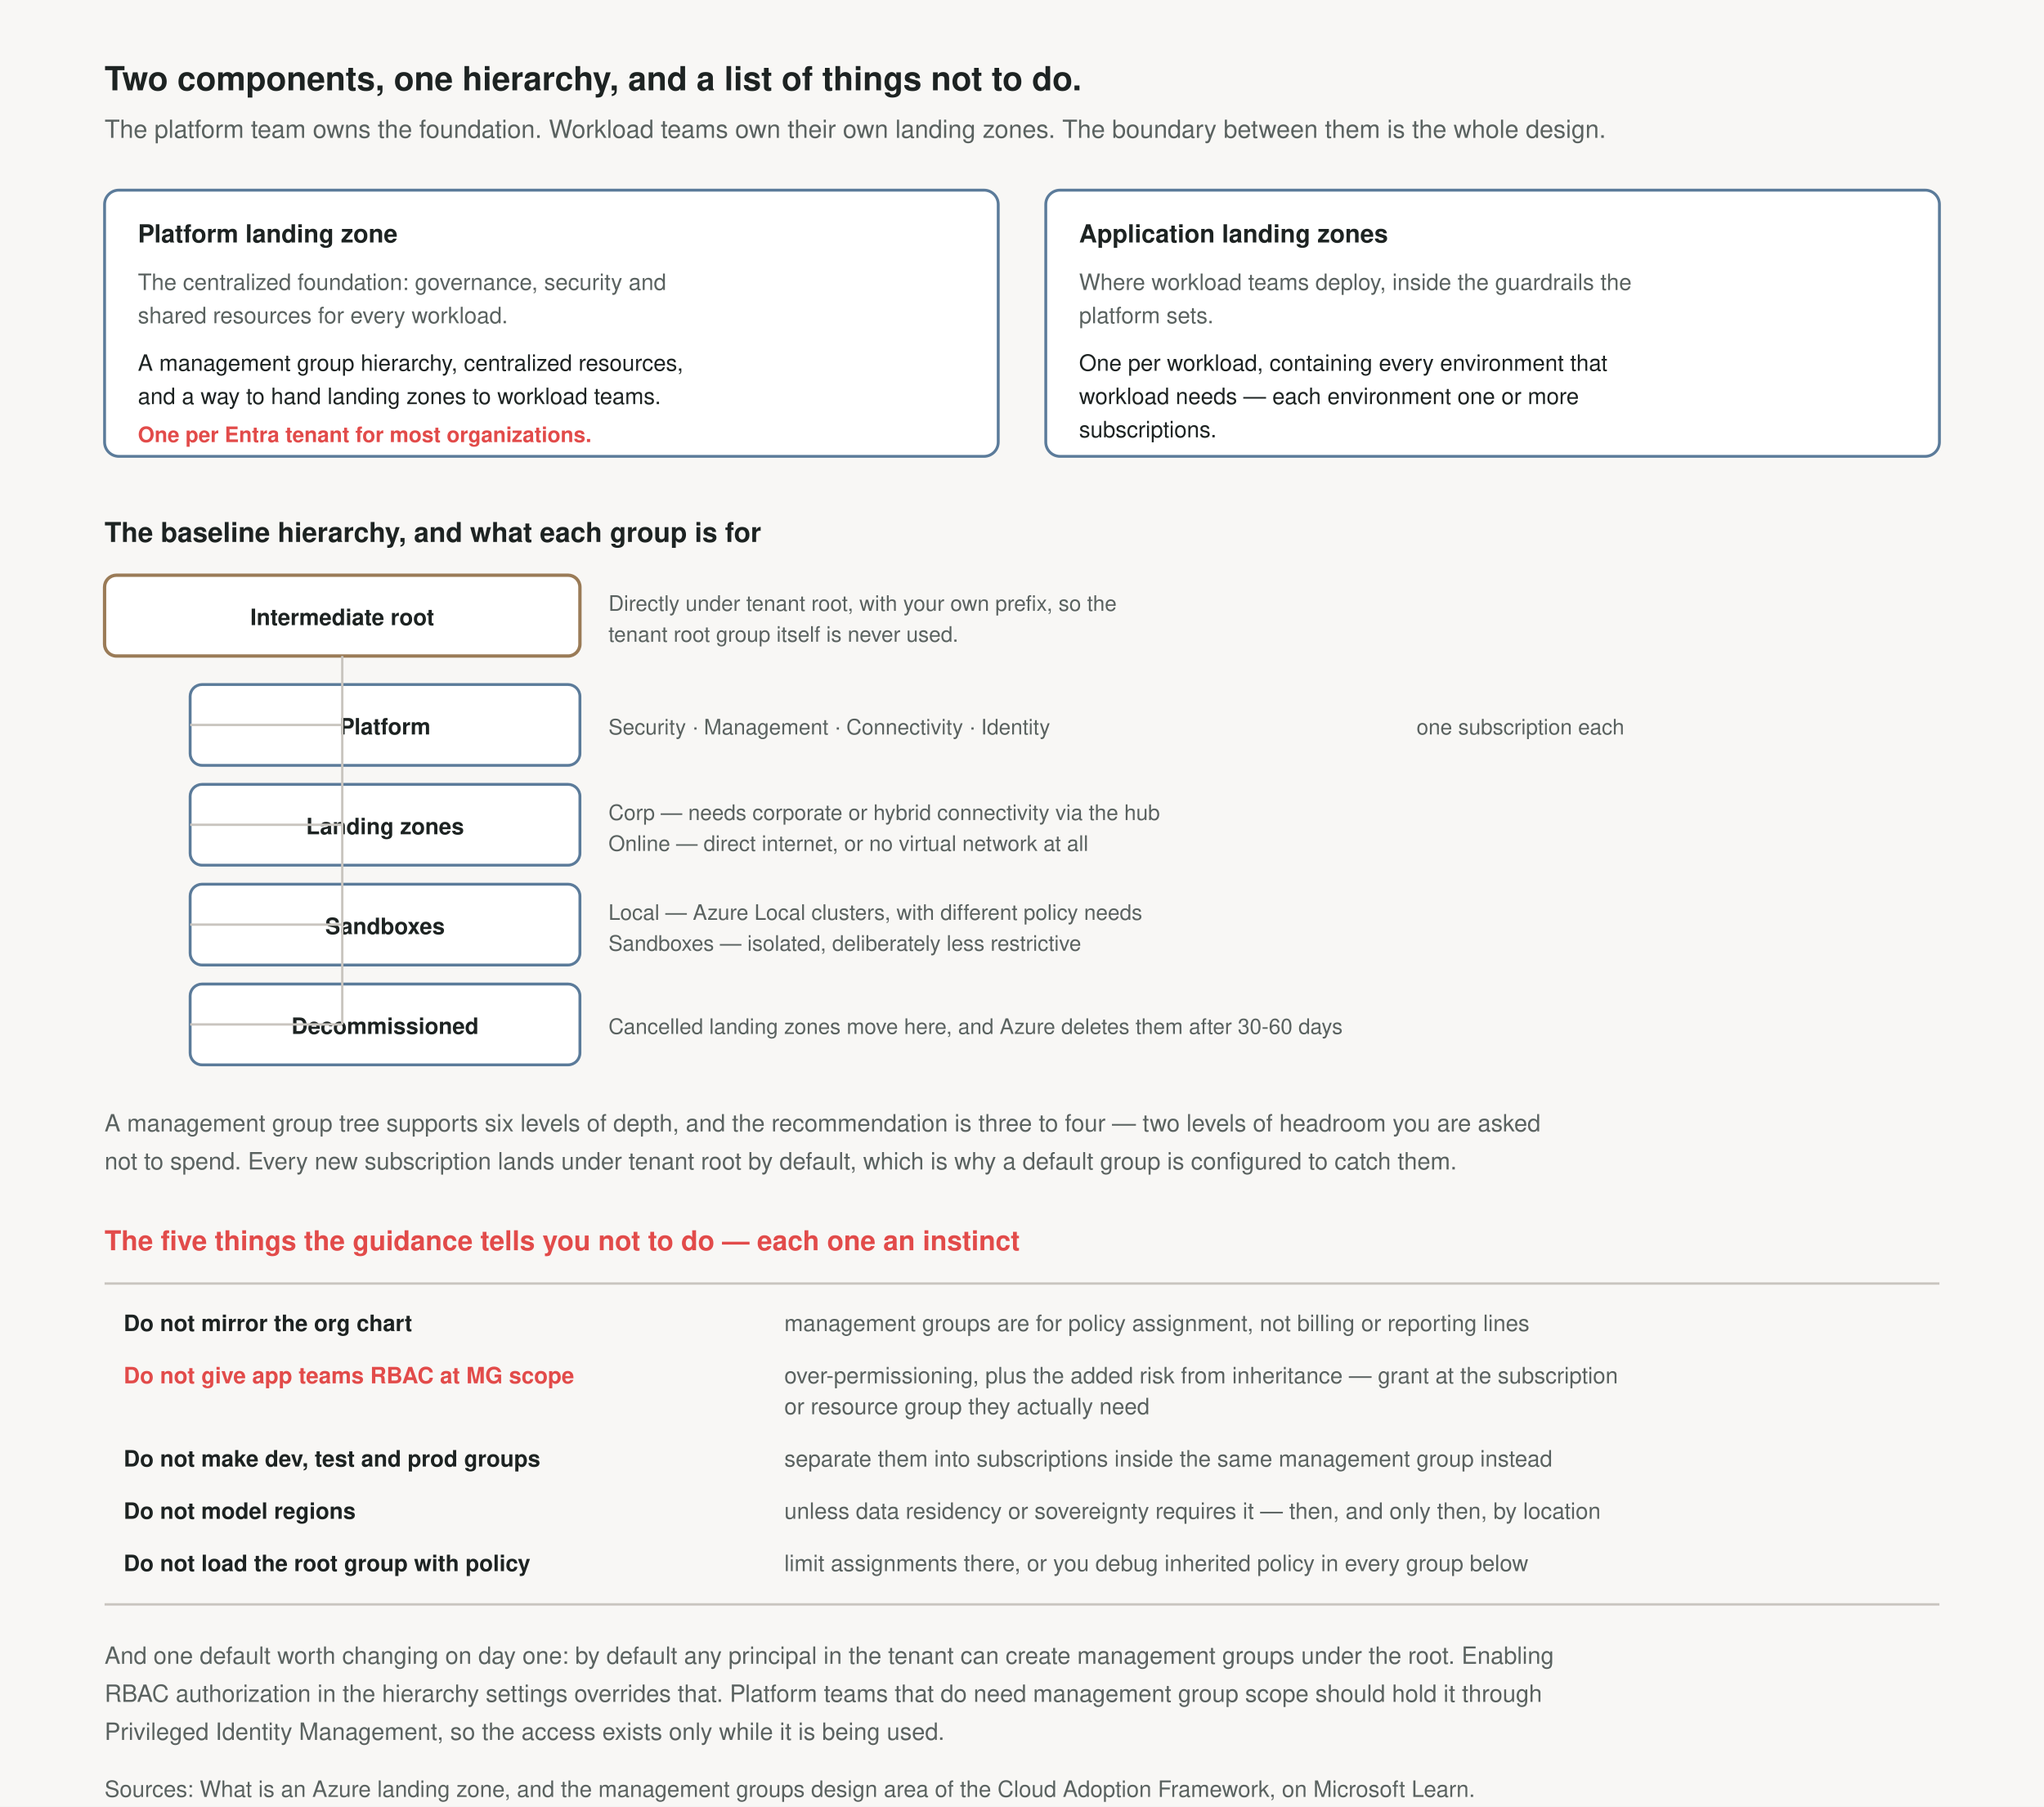
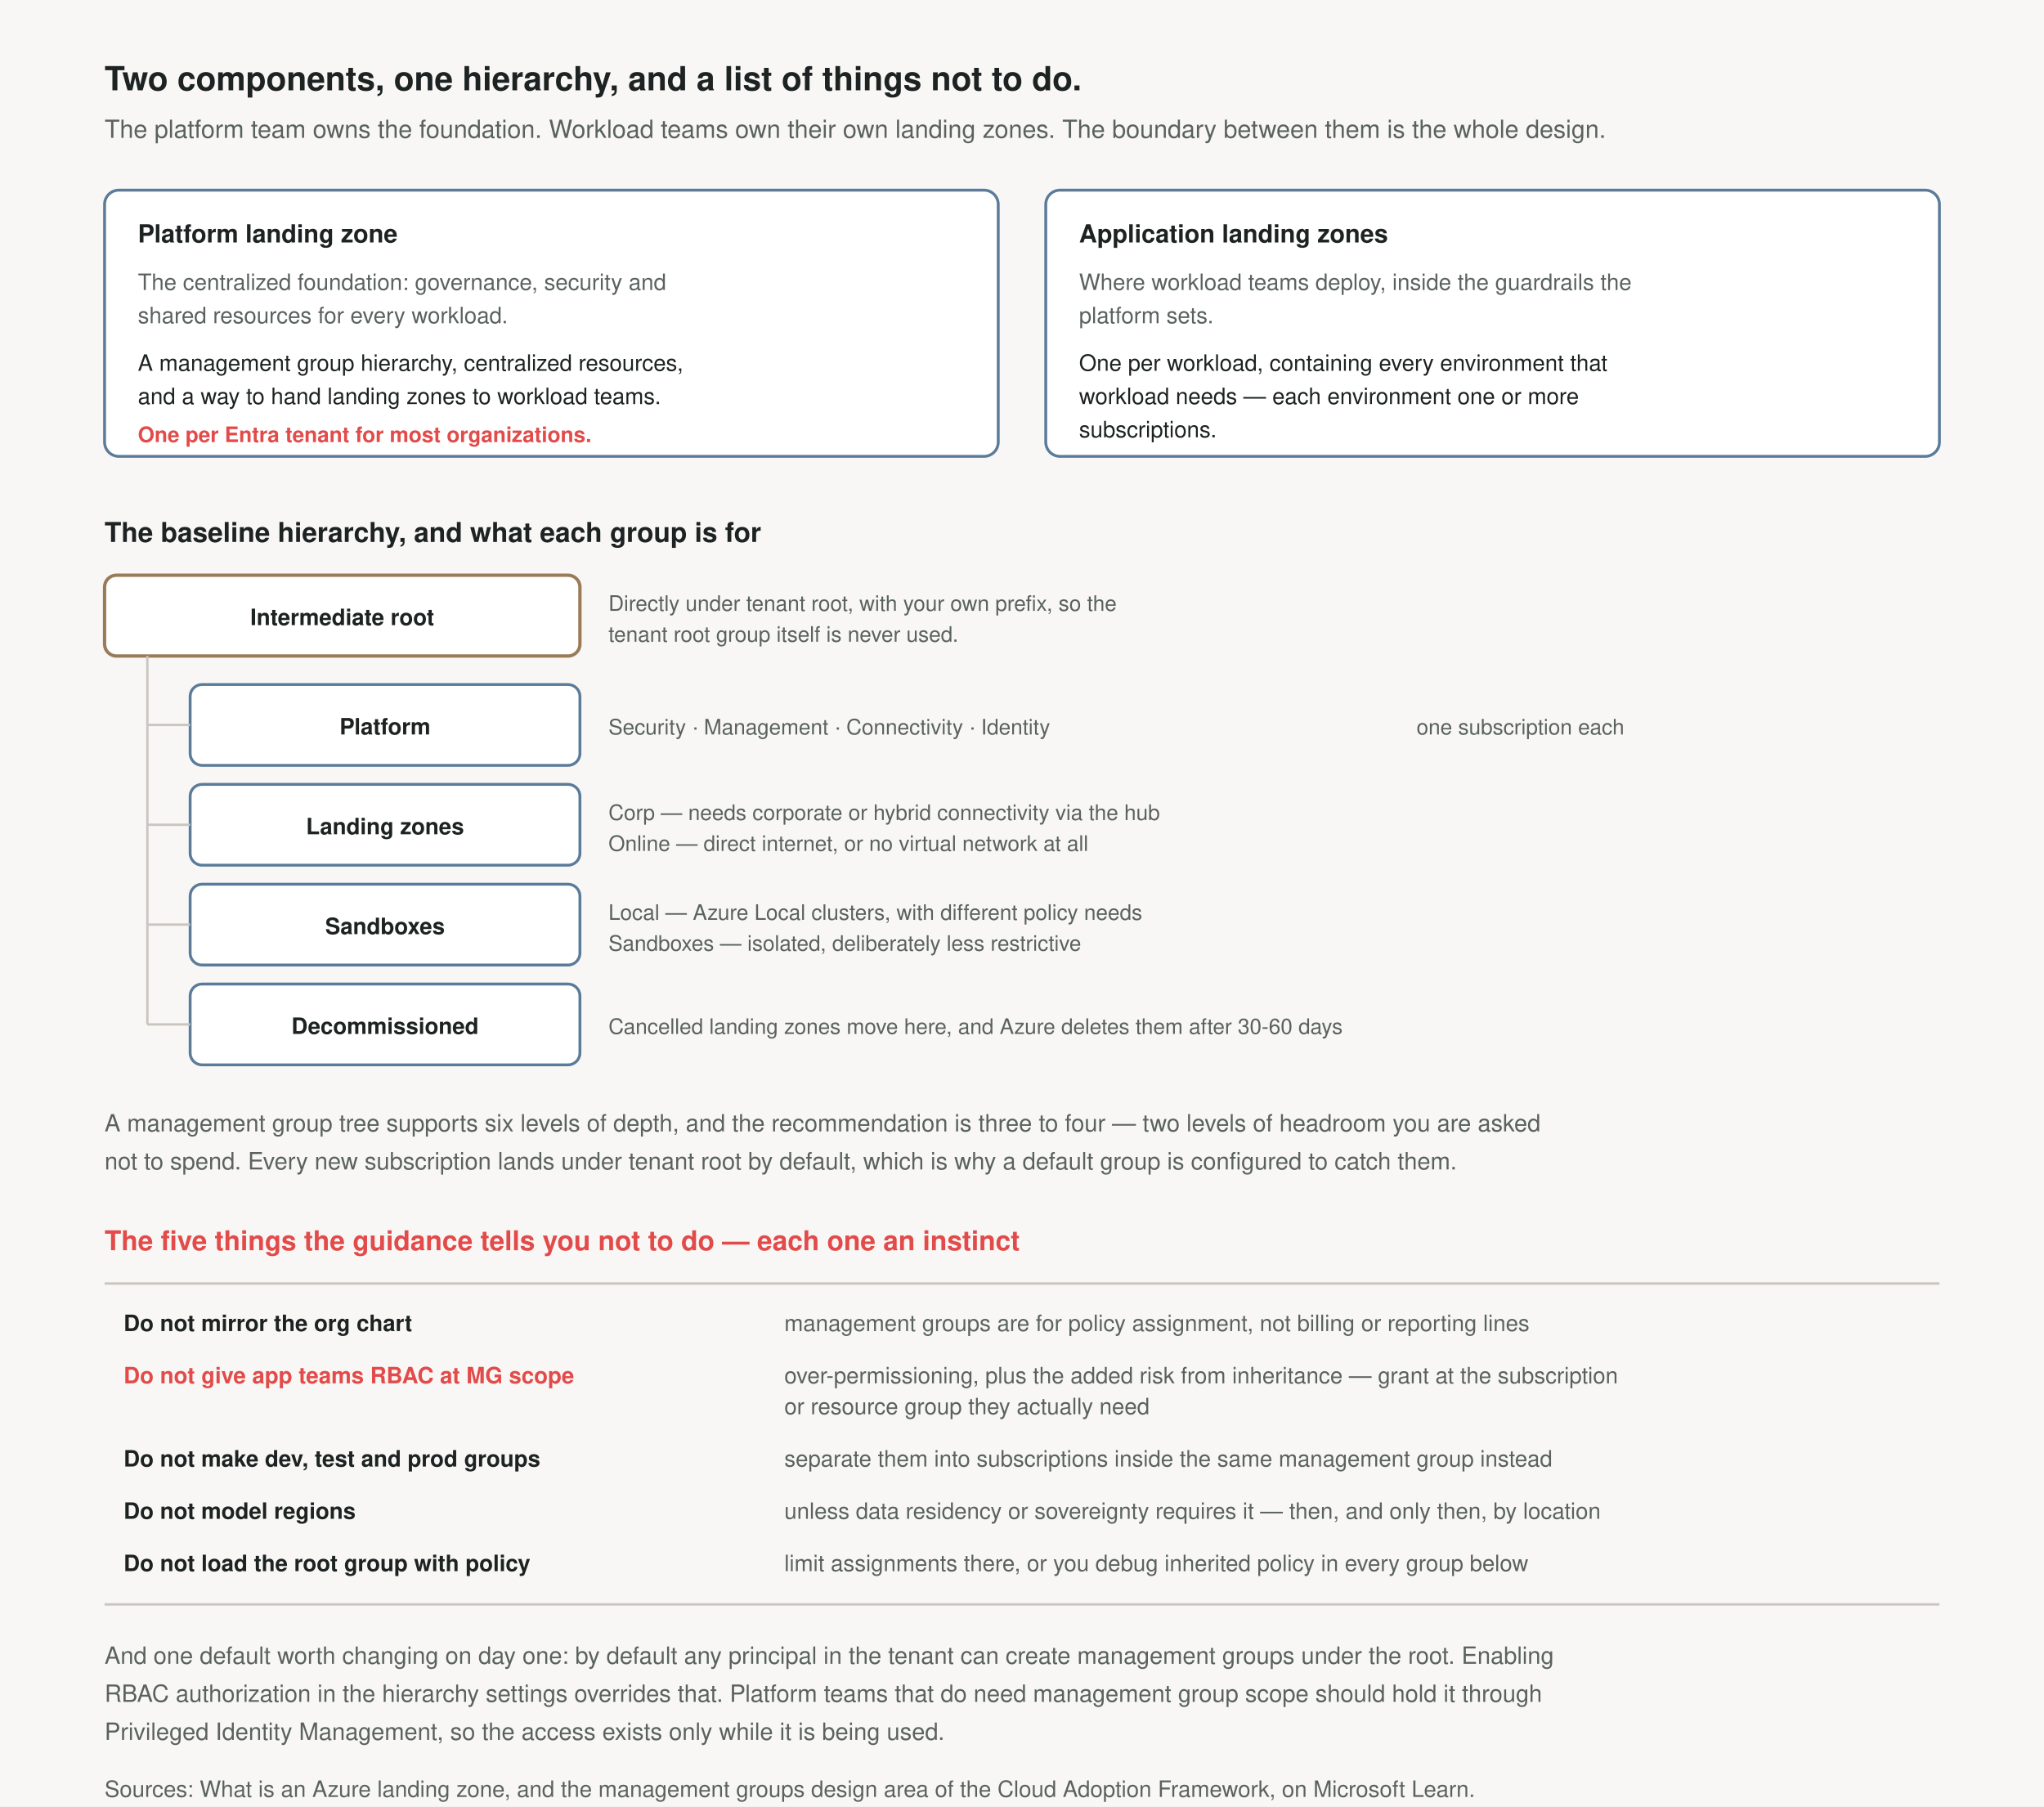
<svg xmlns="http://www.w3.org/2000/svg" viewBox="0 0 860 760" style="width:100%;max-width:860px;" role="img" aria-label="Diagram: the Azure landing zone, showing its two components of platform landing zone and application landing zones, the baseline management group hierarchy from intermediate root through Platform with Security Management Connectivity and Identity, and Landing zones with Corp Online and Local, plus Sandboxes and Decommissioned, the depth guidance of six levels allowed against three or four recommended, and five things the guidance explicitly tells you not to do">
  <rect x="0" y="0" width="860" height="760" fill="#F8F7F5" />
  <text x="44" y="38" font-family="Helvetica, Arial, sans-serif" font-size="14" font-weight="700" fill="#1D2322">Two components, one hierarchy, and a list of things not to do.</text>
  <text x="44" y="58" font-family="Helvetica, Arial, sans-serif" font-size="10.5" fill="#5A6260">The platform team owns the foundation. Workload teams own their own landing zones. The boundary between them is the whole design.</text>
  <rect x="44" y="80" width="376" height="112" rx="6" fill="#FFFFFF" stroke="#5B7B9A" stroke-width="1.2" />
  <text x="58" y="102" font-family="Helvetica, Arial, sans-serif" font-size="10.5" font-weight="700" fill="#1D2322">Platform landing zone</text>
  <text x="58" y="122" font-family="Helvetica, Arial, sans-serif" font-size="9.5" fill="#5A6260">The centralized foundation: governance, security and</text>
  <text x="58" y="136" font-family="Helvetica, Arial, sans-serif" font-size="9.5" fill="#5A6260">shared resources for every workload.</text>
  <text x="58" y="156" font-family="Helvetica, Arial, sans-serif" font-size="9.5" fill="#1D2322">A management group hierarchy, centralized resources,</text>
  <text x="58" y="170" font-family="Helvetica, Arial, sans-serif" font-size="9.5" fill="#1D2322">and a way to hand landing zones to workload teams.</text>
  <text x="58" y="186" font-family="Helvetica, Arial, sans-serif" font-size="9" font-weight="700" fill="#E24B4A">One per Entra tenant for most organizations.</text>
  <rect x="440" y="80" width="376" height="112" rx="6" fill="#FFFFFF" stroke="#5B7B9A" stroke-width="1.2" />
  <text x="454" y="102" font-family="Helvetica, Arial, sans-serif" font-size="10.5" font-weight="700" fill="#1D2322">Application landing zones</text>
  <text x="454" y="122" font-family="Helvetica, Arial, sans-serif" font-size="9.5" fill="#5A6260">Where workload teams deploy, inside the guardrails the</text>
  <text x="454" y="136" font-family="Helvetica, Arial, sans-serif" font-size="9.5" fill="#5A6260">platform sets.</text>
  <text x="454" y="156" font-family="Helvetica, Arial, sans-serif" font-size="9.5" fill="#1D2322">One per workload, containing every environment that</text>
  <text x="454" y="170" font-family="Helvetica, Arial, sans-serif" font-size="9.5" fill="#1D2322">workload needs — each environment one or more</text>
  <text x="454" y="184" font-family="Helvetica, Arial, sans-serif" font-size="9.5" fill="#1D2322">subscriptions.</text>
  <text x="44" y="228" font-family="Helvetica, Arial, sans-serif" font-size="11.5" font-weight="700" fill="#1D2322">The baseline hierarchy, and what each group is for</text>
  <rect x="44" y="242" width="200" height="34" rx="5" fill="#FFFFFF" stroke="#9A7B57" stroke-width="1.4" />
  <text x="144" y="263" font-family="Helvetica, Arial, sans-serif" font-size="9.5" font-weight="700" fill="#1D2322" text-anchor="middle">Intermediate root</text>
  <text x="256" y="257" font-family="Helvetica, Arial, sans-serif" font-size="9" fill="#5A6260">Directly under tenant root, with your own prefix, so the</text>
  <text x="256" y="270" font-family="Helvetica, Arial, sans-serif" font-size="9" fill="#5A6260">tenant root group itself is never used.</text>
  <rect x="80" y="288" width="164" height="34" rx="5" fill="#FFFFFF" stroke="#5B7B9A" stroke-width="1.2" />
  <text x="162" y="309" font-family="Helvetica, Arial, sans-serif" font-size="9.5" font-weight="700" fill="#1D2322" text-anchor="middle">Platform</text>
  <text x="256" y="309" font-family="Helvetica, Arial, sans-serif" font-size="9" fill="#5A6260">Security · Management · Connectivity · Identity</text>
  <text x="596" y="309" font-family="Helvetica, Arial, sans-serif" font-size="9" fill="#5A6260">one subscription each</text>
  <rect x="80" y="330" width="164" height="34" rx="5" fill="#FFFFFF" stroke="#5B7B9A" stroke-width="1.2" />
  <text x="162" y="351" font-family="Helvetica, Arial, sans-serif" font-size="9.5" font-weight="700" fill="#1D2322" text-anchor="middle">Landing zones</text>
  <text x="256" y="345" font-family="Helvetica, Arial, sans-serif" font-size="9" fill="#5A6260">Corp — needs corporate or hybrid connectivity via the hub</text>
  <text x="256" y="358" font-family="Helvetica, Arial, sans-serif" font-size="9" fill="#5A6260">Online — direct internet, or no virtual network at all</text>
  <rect x="80" y="372" width="164" height="34" rx="5" fill="#FFFFFF" stroke="#5B7B9A" stroke-width="1.2" />
  <text x="162" y="393" font-family="Helvetica, Arial, sans-serif" font-size="9.5" font-weight="700" fill="#1D2322" text-anchor="middle">Sandboxes</text>
  <text x="256" y="387" font-family="Helvetica, Arial, sans-serif" font-size="9" fill="#5A6260">Local — Azure Local clusters, with different policy needs</text>
  <text x="256" y="400" font-family="Helvetica, Arial, sans-serif" font-size="9" fill="#5A6260">Sandboxes — isolated, deliberately less restrictive</text>
  <rect x="80" y="414" width="164" height="34" rx="5" fill="#FFFFFF" stroke="#5B7B9A" stroke-width="1.2" />
  <text x="162" y="435" font-family="Helvetica, Arial, sans-serif" font-size="9.5" font-weight="700" fill="#1D2322" text-anchor="middle">Decommissioned</text>
  <text x="256" y="435" font-family="Helvetica, Arial, sans-serif" font-size="9" fill="#5A6260">Cancelled landing zones move here, and Azure deletes them after 30-60 days</text>
-   <line x1="144" y1="276" x2="144" y2="431" stroke="#C9C5BF" stroke-width="1" />
-   <line x1="144" y1="305" x2="80" y2="305" stroke="#C9C5BF" stroke-width="1" />
-   <line x1="144" y1="347" x2="80" y2="347" stroke="#C9C5BF" stroke-width="1" />
-   <line x1="144" y1="389" x2="80" y2="389" stroke="#C9C5BF" stroke-width="1" />
-   <line x1="144" y1="431" x2="80" y2="431" stroke="#C9C5BF" stroke-width="1" />
+   <line x1="62" y1="276" x2="62" y2="431" stroke="#C9C5BF" stroke-width="1" />
+   <line x1="62" y1="305" x2="80" y2="305" stroke="#C9C5BF" stroke-width="1" />
+   <line x1="62" y1="347" x2="80" y2="347" stroke="#C9C5BF" stroke-width="1" />
+   <line x1="62" y1="389" x2="80" y2="389" stroke="#C9C5BF" stroke-width="1" />
+   <line x1="62" y1="431" x2="80" y2="431" stroke="#C9C5BF" stroke-width="1" />
  <text x="44" y="476" font-family="Helvetica, Arial, sans-serif" font-size="10" fill="#5A6260">A management group tree supports six levels of depth, and the recommendation is three to four — two levels of headroom you are asked</text>
  <text x="44" y="492" font-family="Helvetica, Arial, sans-serif" font-size="10" fill="#5A6260">not to spend. Every new subscription lands under tenant root by default, which is why a default group is configured to catch them.</text>
  <text x="44" y="526" font-family="Helvetica, Arial, sans-serif" font-size="11.5" font-weight="700" fill="#E24B4A">The five things the guidance tells you not to do — each one an instinct</text>
  <line x1="44" y1="540" x2="816" y2="540" stroke="#C9C5BF" stroke-width="1" />
  <text x="52" y="560" font-family="Helvetica, Arial, sans-serif" font-size="9.5" font-weight="700" fill="#1D2322">Do not mirror the org chart</text>
  <text x="330" y="560" font-family="Helvetica, Arial, sans-serif" font-size="9.5" fill="#5A6260">management groups are for policy assignment, not billing or reporting lines</text>
  <text x="52" y="582" font-family="Helvetica, Arial, sans-serif" font-size="9.5" font-weight="700" fill="#E24B4A">Do not give app teams RBAC at MG scope</text>
  <text x="330" y="582" font-family="Helvetica, Arial, sans-serif" font-size="9.5" fill="#5A6260">over-permissioning, plus the added risk from inheritance — grant at the subscription</text>
  <text x="330" y="595" font-family="Helvetica, Arial, sans-serif" font-size="9.5" fill="#5A6260">or resource group they actually need</text>
  <text x="52" y="617" font-family="Helvetica, Arial, sans-serif" font-size="9.5" font-weight="700" fill="#1D2322">Do not make dev, test and prod groups</text>
  <text x="330" y="617" font-family="Helvetica, Arial, sans-serif" font-size="9.5" fill="#5A6260">separate them into subscriptions inside the same management group instead</text>
  <text x="52" y="639" font-family="Helvetica, Arial, sans-serif" font-size="9.5" font-weight="700" fill="#1D2322">Do not model regions</text>
  <text x="330" y="639" font-family="Helvetica, Arial, sans-serif" font-size="9.5" fill="#5A6260">unless data residency or sovereignty requires it — then, and only then, by location</text>
  <text x="52" y="661" font-family="Helvetica, Arial, sans-serif" font-size="9.5" font-weight="700" fill="#1D2322">Do not load the root group with policy</text>
  <text x="330" y="661" font-family="Helvetica, Arial, sans-serif" font-size="9.5" fill="#5A6260">limit assignments there, or you debug inherited policy in every group below</text>
  <line x1="44" y1="675" x2="816" y2="675" stroke="#C9C5BF" stroke-width="1" />
  <text x="44" y="700" font-family="Helvetica, Arial, sans-serif" font-size="10" fill="#5A6260">And one default worth changing on day one: by default any principal in the tenant can create management groups under the root. Enabling</text>
  <text x="44" y="716" font-family="Helvetica, Arial, sans-serif" font-size="10" fill="#5A6260">RBAC authorization in the hierarchy settings overrides that. Platform teams that do need management group scope should hold it through</text>
  <text x="44" y="732" font-family="Helvetica, Arial, sans-serif" font-size="10" fill="#5A6260">Privileged Identity Management, so the access exists only while it is being used.</text>
  <text x="44" y="756" font-family="Helvetica, Arial, sans-serif" font-size="9.5" fill="#5A6260">Sources: What is an Azure landing zone, and the management groups design area of the Cloud Adoption Framework, on Microsoft Learn.</text>
</svg>
